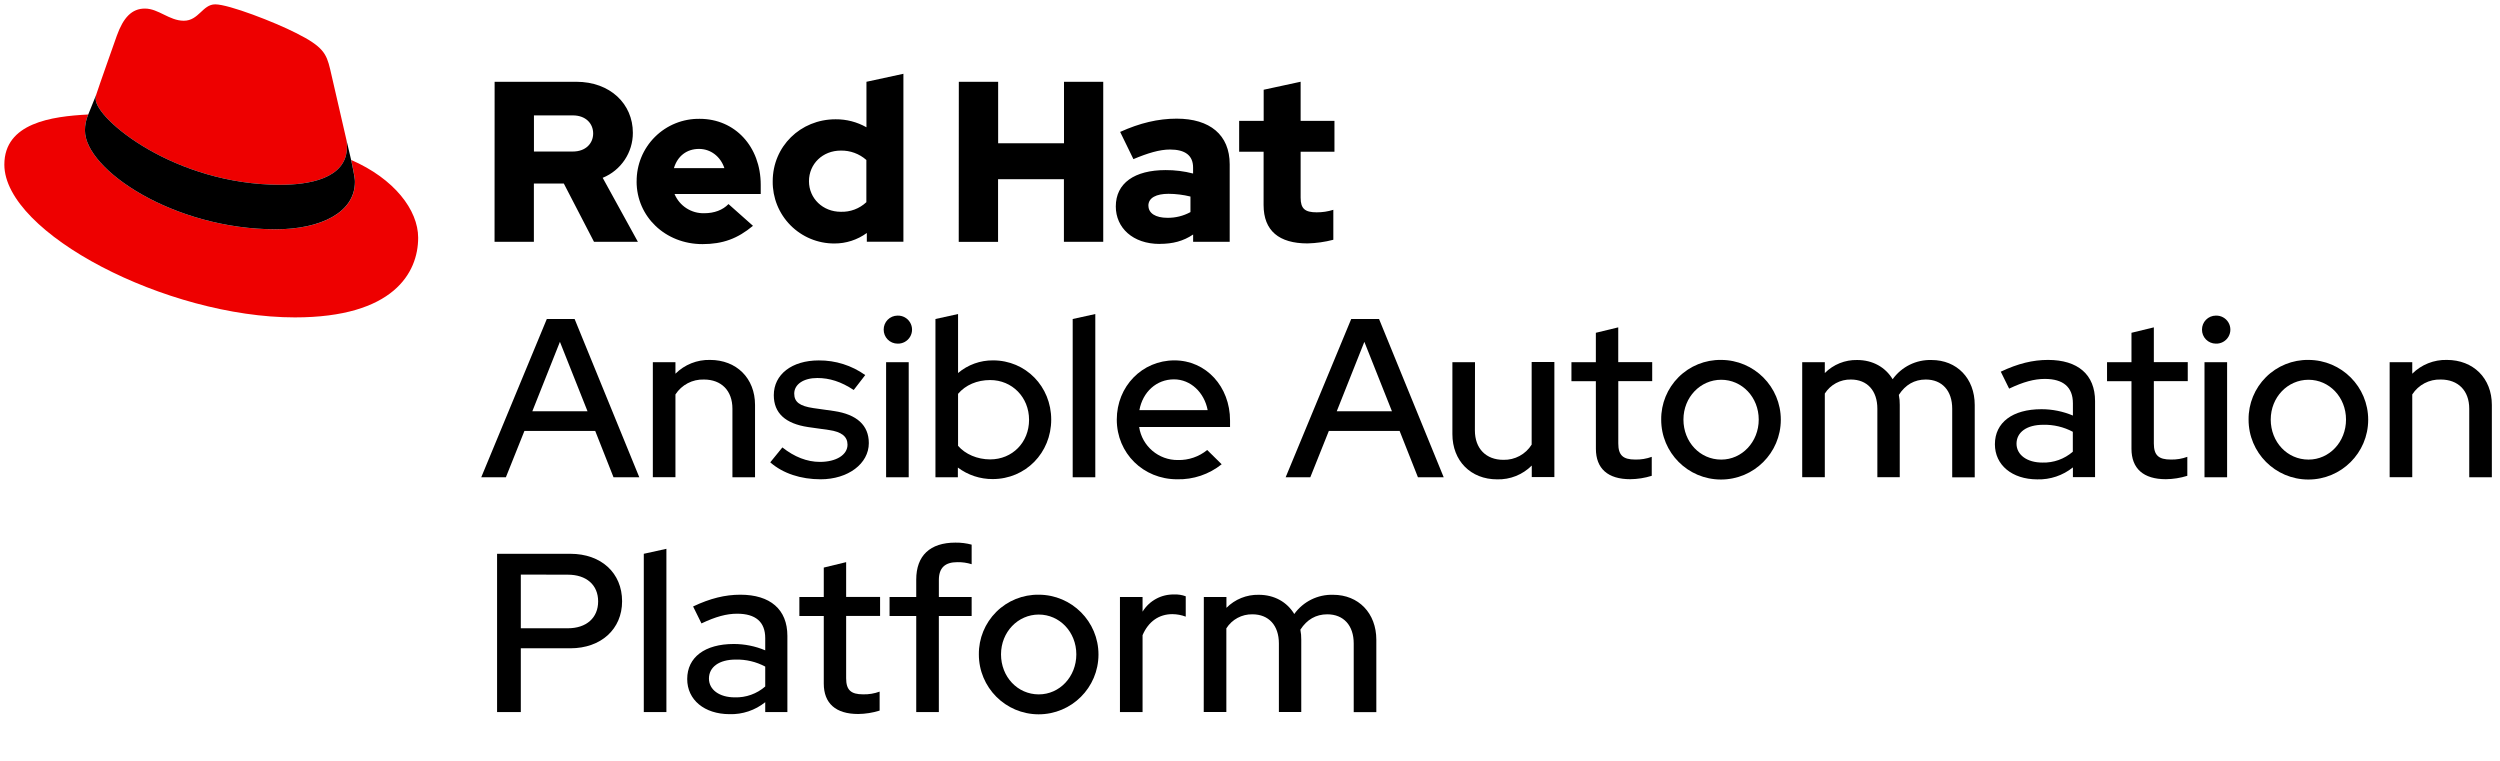
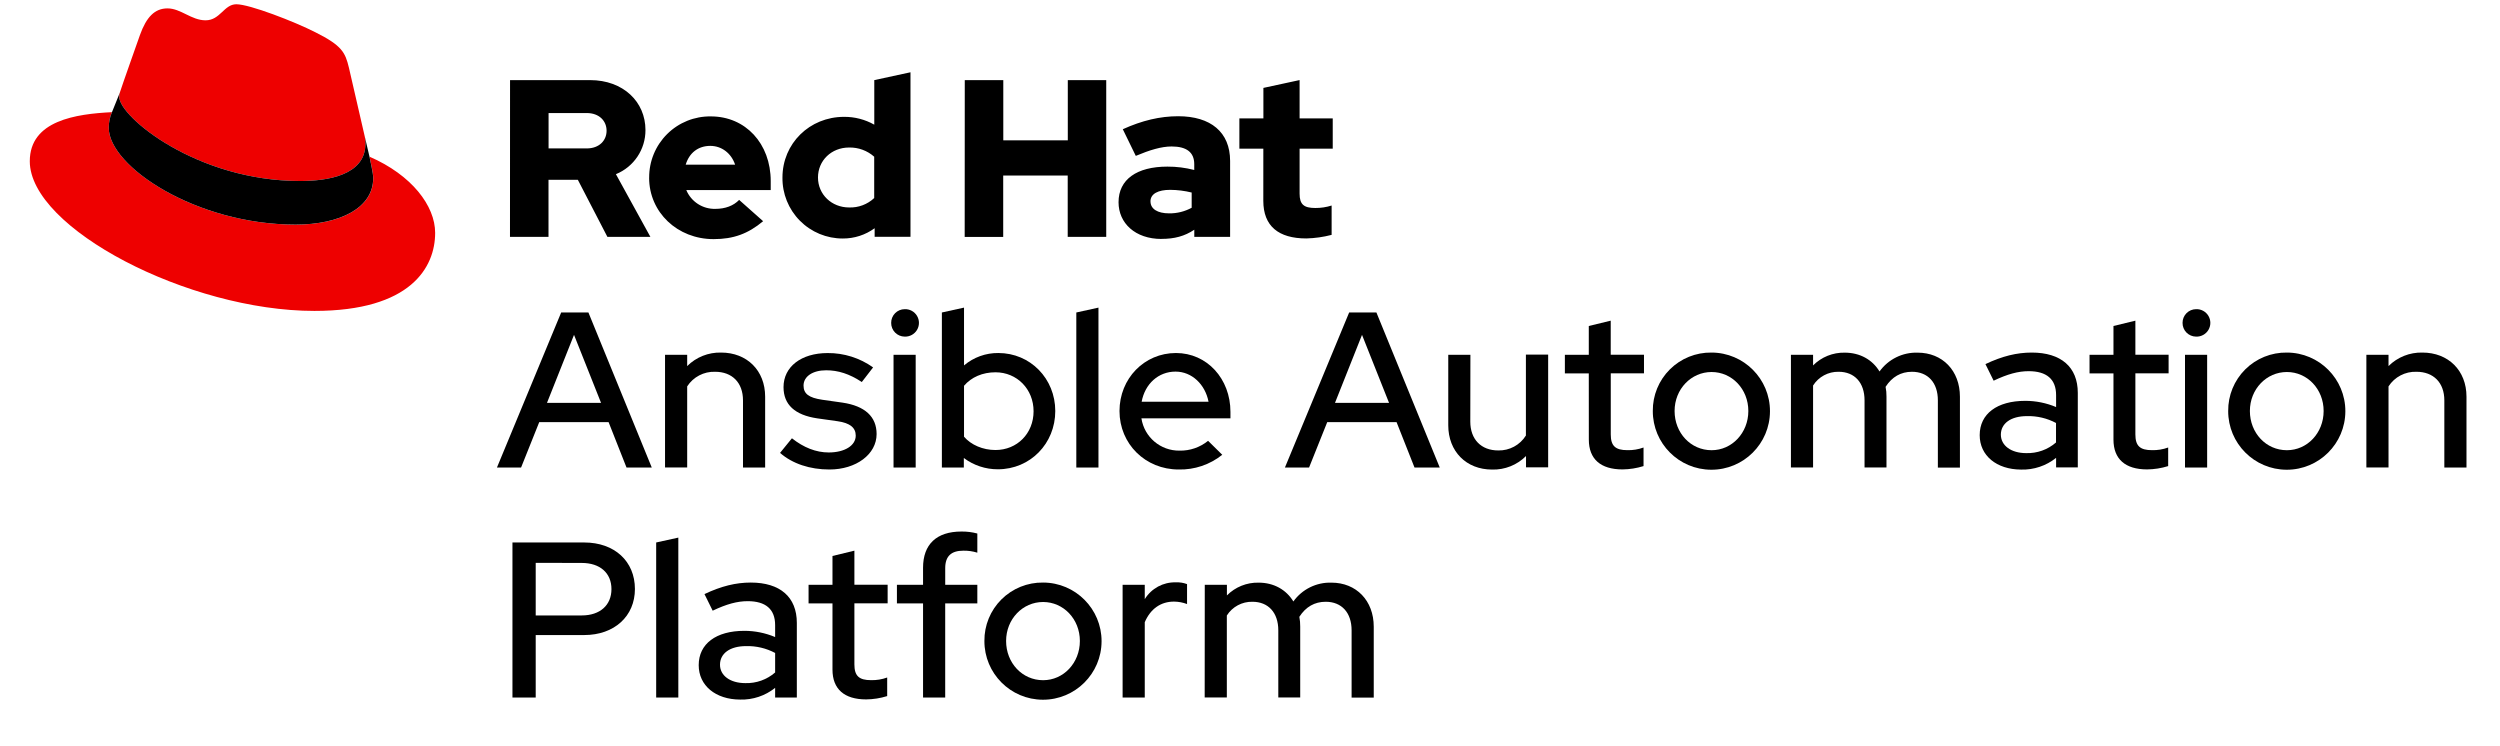
- <svg xmlns="http://www.w3.org/2000/svg" id="Logos" viewBox="0 0 1149.98 350">
+ <svg xmlns="http://www.w3.org/2000/svg" width="805px" height="240px" id="platform-logo" viewBox="0 0 1149.98 350">
  <defs>
    <style>.cls-1{fill:#e00;}</style>
  </defs>
  <path d="M251.53,146.74h12.79l29.75,72.8H282.21l-8.42-21.32H241.23l-8.53,21.32H221.37Zm18.72,42.43-12.69-31.93-12.69,31.93Z" />
  <path d="M300.3,166.6h10.4v5.3a21.82,21.82,0,0,1,15.92-6.34c12.17,0,20.69,8.42,20.69,20.7v33.28h-10.4V188c0-8.32-5.09-13.42-13.1-13.42a15,15,0,0,0-13.11,6.86v38.07H300.3Z" />
  <path d="M359.89,205.81c5.52,4.37,11.34,6.66,17.27,6.66,7.49,0,12.69-3.23,12.69-7.91,0-3.74-2.71-5.93-8.53-6.76l-9.57-1.35c-10.5-1.56-15.81-6.45-15.81-14.66,0-9.57,8.32-16,20.7-16A36.28,36.28,0,0,1,398,172.53l-5.3,6.86c-5.83-3.85-11.13-5.51-16.75-5.51-6.34,0-10.61,2.91-10.61,7.18,0,3.85,2.5,5.72,8.74,6.65l9.57,1.36c10.5,1.56,16,6.55,16,14.76,0,9.47-9.57,16.64-22.15,16.64-9.15,0-17.37-2.7-23.19-7.8Z" />
  <path d="M406.49,151.62a6.38,6.38,0,0,1,6.34-6.44,6.45,6.45,0,1,1,0,12.89A6.39,6.39,0,0,1,406.49,151.62ZM418,219.54h-10.4V166.6H418Z" />
  <path d="M456.61,220.37a26.45,26.45,0,0,1-16-5.3v4.47H430.3v-72.8l10.4-2.29v27.14a24.56,24.56,0,0,1,16.12-5.82c15,0,26.73,12,26.73,27.25S471.8,220.37,456.61,220.37ZM440.7,181.16v23.92c3.33,3.85,8.84,6.24,14.77,6.24,10.19,0,17.89-7.8,17.89-18.2s-7.8-18.3-17.89-18.3C449.44,174.82,444.13,177.1,440.7,181.16Z" />
  <path d="M503.83,219.54h-10.4v-72.8l10.4-2.29Z" />
  <path d="M541.48,220.47c-15.61,0-27.77-12-27.77-27.45,0-15.29,11.65-27.25,26.52-27.25,14.56,0,25.58,12.06,25.58,27.66v3H524a17.86,17.86,0,0,0,17.89,15.18A20.56,20.56,0,0,0,555.31,207l6.65,6.56A31.56,31.56,0,0,1,541.48,220.47Zm-17.37-31.82h31.41c-1.56-8.11-7.8-14.15-15.5-14.15C532,174.5,525.67,180.23,524.11,188.65Z" />
  <path d="M621.55,146.74h12.8l29.74,72.8H652.24l-8.43-21.32H611.26l-8.53,21.32H591.39Zm18.73,42.43-12.69-31.93L614.9,189.17Z" />
  <path d="M678.44,198c0,8.32,5.1,13.52,13.11,13.52a14.88,14.88,0,0,0,13-7v-38H715v52.94h-10.4v-5.31a21.65,21.65,0,0,1-15.92,6.35c-12.16,0-20.59-8.53-20.59-20.8V166.6h10.4Z" />
  <path d="M734.08,175.34H722.85V166.6h11.23V153.08l10.3-2.5v16H760v8.74h-15.6V204c0,5.41,2.18,7.39,7.8,7.39a20.55,20.55,0,0,0,7.59-1.25v8.73a34.32,34.32,0,0,1-9.88,1.56c-10.3,0-15.81-4.88-15.81-14Z" />
  <path d="M791.7,165.56A27.51,27.51,0,1,1,764.14,193,27.17,27.17,0,0,1,791.7,165.56ZM809,193c0-10.3-7.69-18.31-17.26-18.31s-17.37,8-17.37,18.31,7.59,18.41,17.37,18.41C801.27,211.43,809,203.31,809,193Z" />
  <path d="M829,166.6h10.4v5a20.35,20.35,0,0,1,14.88-6c7.17,0,13,3.33,16.32,8.84a21.23,21.23,0,0,1,17.89-8.84c11.65,0,19.87,8.42,19.87,20.7v33.28H898V188c0-8.32-4.68-13.42-12.17-13.42-5.2,0-9.36,2.39-12.38,7.07a21.57,21.57,0,0,1,.42,4.58v33.28h-10.3V188c0-8.32-4.68-13.42-12.17-13.42a13.87,13.87,0,0,0-12,6.45v38.48H829Z" />
  <path d="M917.64,204.35c0-10,8.11-16.12,21.42-16.12a37.23,37.23,0,0,1,14.46,2.92v-5.62c0-7.49-4.47-11.23-12.9-11.23-4.88,0-9.88,1.35-16.43,4.47l-3.85-7.8c7.91-3.75,14.77-5.41,21.74-5.41,13.73,0,21.63,6.76,21.63,18.93v35H953.52V215a25.07,25.07,0,0,1-16.43,5.51C925.54,220.47,917.64,213.92,917.64,204.35Zm21.84,8.43a20.38,20.38,0,0,0,14-5v-9.16a27.54,27.54,0,0,0-13.62-3.22c-7.6,0-12.28,3.43-12.28,8.74C927.62,209.24,932.41,212.78,939.48,212.78Z" />
  <path d="M980.46,175.34H969.22V166.6h11.24V153.08l10.29-2.5v16h15.6v8.74h-15.6V204c0,5.41,2.19,7.39,7.8,7.39a20.57,20.57,0,0,0,7.6-1.25v8.73a34.32,34.32,0,0,1-9.88,1.56c-10.3,0-15.81-4.88-15.81-14Z" />
  <path d="M1012.9,151.62a6.39,6.39,0,0,1,6.35-6.44,6.45,6.45,0,1,1,0,12.89A6.39,6.39,0,0,1,1012.9,151.62Zm11.55,67.92h-10.4V166.6h10.4Z" />
  <path d="M1061.89,165.56A27.51,27.51,0,1,1,1034.33,193,27.17,27.17,0,0,1,1061.89,165.56ZM1079.15,193c0-10.3-7.69-18.31-17.26-18.31s-17.37,8-17.37,18.31,7.59,18.41,17.37,18.41C1071.46,211.43,1079.15,203.31,1079.15,193Z" />
  <path d="M1099.22,166.6h10.4v5.3a21.8,21.8,0,0,1,15.92-6.34c12.16,0,20.69,8.42,20.69,20.7v33.28h-10.4V188c0-8.32-5.09-13.42-13.1-13.42a15,15,0,0,0-13.11,6.86v38.07h-10.4Z" />
  <path d="M228.65,254.74h33.7c14.24,0,23.81,8.84,23.81,21.84,0,12.79-9.67,21.63-23.81,21.63H239.57v29.33H228.65Zm10.92,9.56V289H261.2c8.53,0,13.94-4.78,13.94-12.37s-5.41-12.28-13.94-12.28Z" />
  <path d="M306.54,327.54h-10.4v-72.8l10.4-2.29Z" />
  <path d="M316.11,312.35c0-10,8.11-16.12,21.43-16.12A37.22,37.22,0,0,1,352,299.15v-5.62c0-7.49-4.47-11.23-12.89-11.23-4.89,0-9.89,1.35-16.44,4.47l-3.85-7.8c7.91-3.75,14.77-5.41,21.74-5.41,13.73,0,21.63,6.76,21.63,18.93v35.05H352V323a25.07,25.07,0,0,1-16.43,5.51C324,328.47,316.11,321.92,316.11,312.35ZM338,320.78a20.38,20.38,0,0,0,14-5v-9.16a27.51,27.51,0,0,0-13.62-3.22c-7.59,0-12.27,3.43-12.27,8.74C326.1,317.24,330.88,320.78,338,320.78Z" />
  <path d="M378.93,283.34H367.7V274.6h11.23V261.08l10.29-2.5v16h15.61v8.74H389.22V312c0,5.41,2.19,7.39,7.81,7.39a20.55,20.55,0,0,0,7.59-1.25v8.73a34.32,34.32,0,0,1-9.88,1.56c-10.3,0-15.81-4.88-15.81-14Z" />
  <path d="M421.46,274.6v-8c0-11,6.35-17,18-17a27.45,27.45,0,0,1,7.49.93v9a20.73,20.73,0,0,0-6.55-.94c-5.72,0-8.53,2.6-8.53,8.22v7.8h15.08v8.74H431.86v44.2h-10.4v-44.2H409.19V274.6Z" />
  <path d="M477.83,273.56A27.51,27.51,0,1,1,450.27,301,27.17,27.17,0,0,1,477.83,273.56ZM495.1,301c0-10.3-7.7-18.31-17.27-18.31s-17.37,8-17.37,18.31,7.59,18.41,17.37,18.41C487.4,319.43,495.1,311.31,495.1,301Z" />
  <path d="M515.17,274.6h10.4v6.76a16.55,16.55,0,0,1,14.56-7.9,13.12,13.12,0,0,1,5.3.83v9.36a17.81,17.81,0,0,0-6.14-1.15c-6.13,0-11,3.33-13.72,9.68v35.36h-10.4Z" />
  <path d="M553.75,274.6h10.4v5a20.31,20.31,0,0,1,14.87-6c7.18,0,13,3.33,16.33,8.84a21.21,21.21,0,0,1,17.89-8.84c11.65,0,19.86,8.42,19.86,20.7v33.28H622.7V296c0-8.32-4.68-13.42-12.16-13.42-5.21,0-9.37,2.39-12.38,7.07a22.24,22.24,0,0,1,.41,4.58v33.28H588.28V296c0-8.32-4.68-13.42-12.17-13.42a13.86,13.86,0,0,0-12,6.45v38.48h-10.4Z" />
  <path class="cls-1" d="M129,85c12.51,0,30.61-2.58,30.61-17.46a14,14,0,0,0-.31-3.42l-7.45-32.36c-1.72-7.12-3.23-10.35-15.73-16.6C126.39,10.19,105.26,2,99,2c-5.82,0-7.55,7.54-14.45,7.54-6.68,0-11.64-5.6-17.89-5.6-6,0-9.91,4.09-12.93,12.5,0,0-8.41,23.72-9.49,27.16A6.43,6.43,0,0,0,44,45.54C44,54.76,80.33,85,129,85m32.55-11.42c1.73,8.19,1.73,9.05,1.73,10.13,0,14-15.74,21.77-36.43,21.77C80,105.47,39.08,78.1,39.08,60a18.45,18.45,0,0,1,1.51-7.33C23.77,53.52,2,56.54,2,75.72,2,107.2,76.59,146,135.65,146c45.28,0,56.7-20.48,56.7-36.65,0-12.72-11-27.16-30.83-35.78" />
  <path d="M161.52,73.57c1.73,8.19,1.73,9.05,1.73,10.13,0,14-15.74,21.77-36.43,21.77C80,105.47,39.08,78.1,39.08,60a18.45,18.45,0,0,1,1.51-7.33l3.66-9.06A6.43,6.43,0,0,0,44,45.54C44,54.76,80.33,85,129,85c12.51,0,30.61-2.58,30.61-17.46a14,14,0,0,0-.31-3.42Z" />
  <path d="M581.24,94.3c0,11.89,7.15,17.67,20.19,17.67a52.11,52.11,0,0,0,11.89-1.68V96.51a24.84,24.84,0,0,1-7.68,1.16c-5.37,0-7.36-1.68-7.36-6.73V69.8h15.56V55.6H598.28v-18l-17,3.68V55.6H570V69.8h11.25Zm-53,.32c0-3.68,3.69-5.47,9.26-5.47a43.12,43.12,0,0,1,10.1,1.26v7.15A21.51,21.51,0,0,1,537,100.19c-5.46,0-8.73-2.1-8.73-5.57m5.2,17.56c6,0,10.84-1.26,15.36-4.31v3.37h16.82V75.58c0-13.56-9.14-21-24.39-21-8.52,0-16.94,2-26,6.1l6.1,12.52c6.52-2.74,12-4.42,16.83-4.42,7,0,10.62,2.73,10.62,8.31v2.73a49.53,49.53,0,0,0-12.62-1.58c-14.31,0-22.93,6-22.93,16.73,0,9.78,7.78,17.24,20.19,17.24m-92.44-.94h18.09V82.42h30.29v28.82h18.09V37.62H489.43V65.91H459.14V37.62H441.05ZM372.12,83.37c0-8,6.31-14.1,14.62-14.1a17.22,17.22,0,0,1,11.78,4.32V93a16.36,16.36,0,0,1-11.78,4.42c-8.2,0-14.62-6.1-14.62-14.09m26.61,27.87h16.83V33.94l-17,3.68V58.55a28.3,28.3,0,0,0-14.2-3.68c-16.19,0-28.92,12.51-28.92,28.5A28.25,28.25,0,0,0,383.8,112a25.12,25.12,0,0,0,14.93-4.83Zm-77.19-42.7c5.36,0,9.88,3.47,11.67,8.83H310c1.68-5.57,5.89-8.83,11.57-8.83M292.83,83.47c0,16.2,13.25,28.82,30.28,28.82,9.36,0,16.2-2.53,23.25-8.42l-11.26-10c-2.63,2.74-6.52,4.21-11.14,4.21a14.39,14.39,0,0,1-13.68-8.83h39.65V85.05c0-17.67-11.88-30.39-28.08-30.39a28.57,28.57,0,0,0-29,28.81M263.49,53.08c6,0,9.36,3.78,9.36,8.31s-3.37,8.31-9.36,8.31H245.61V53.08Zm-36,58.16h18.09V84.42h13.77l13.89,26.82h20.19l-16.2-29.45a22.27,22.27,0,0,0,13.88-20.72c0-13.25-10.41-23.45-26-23.45H227.52Z" />
</svg>
